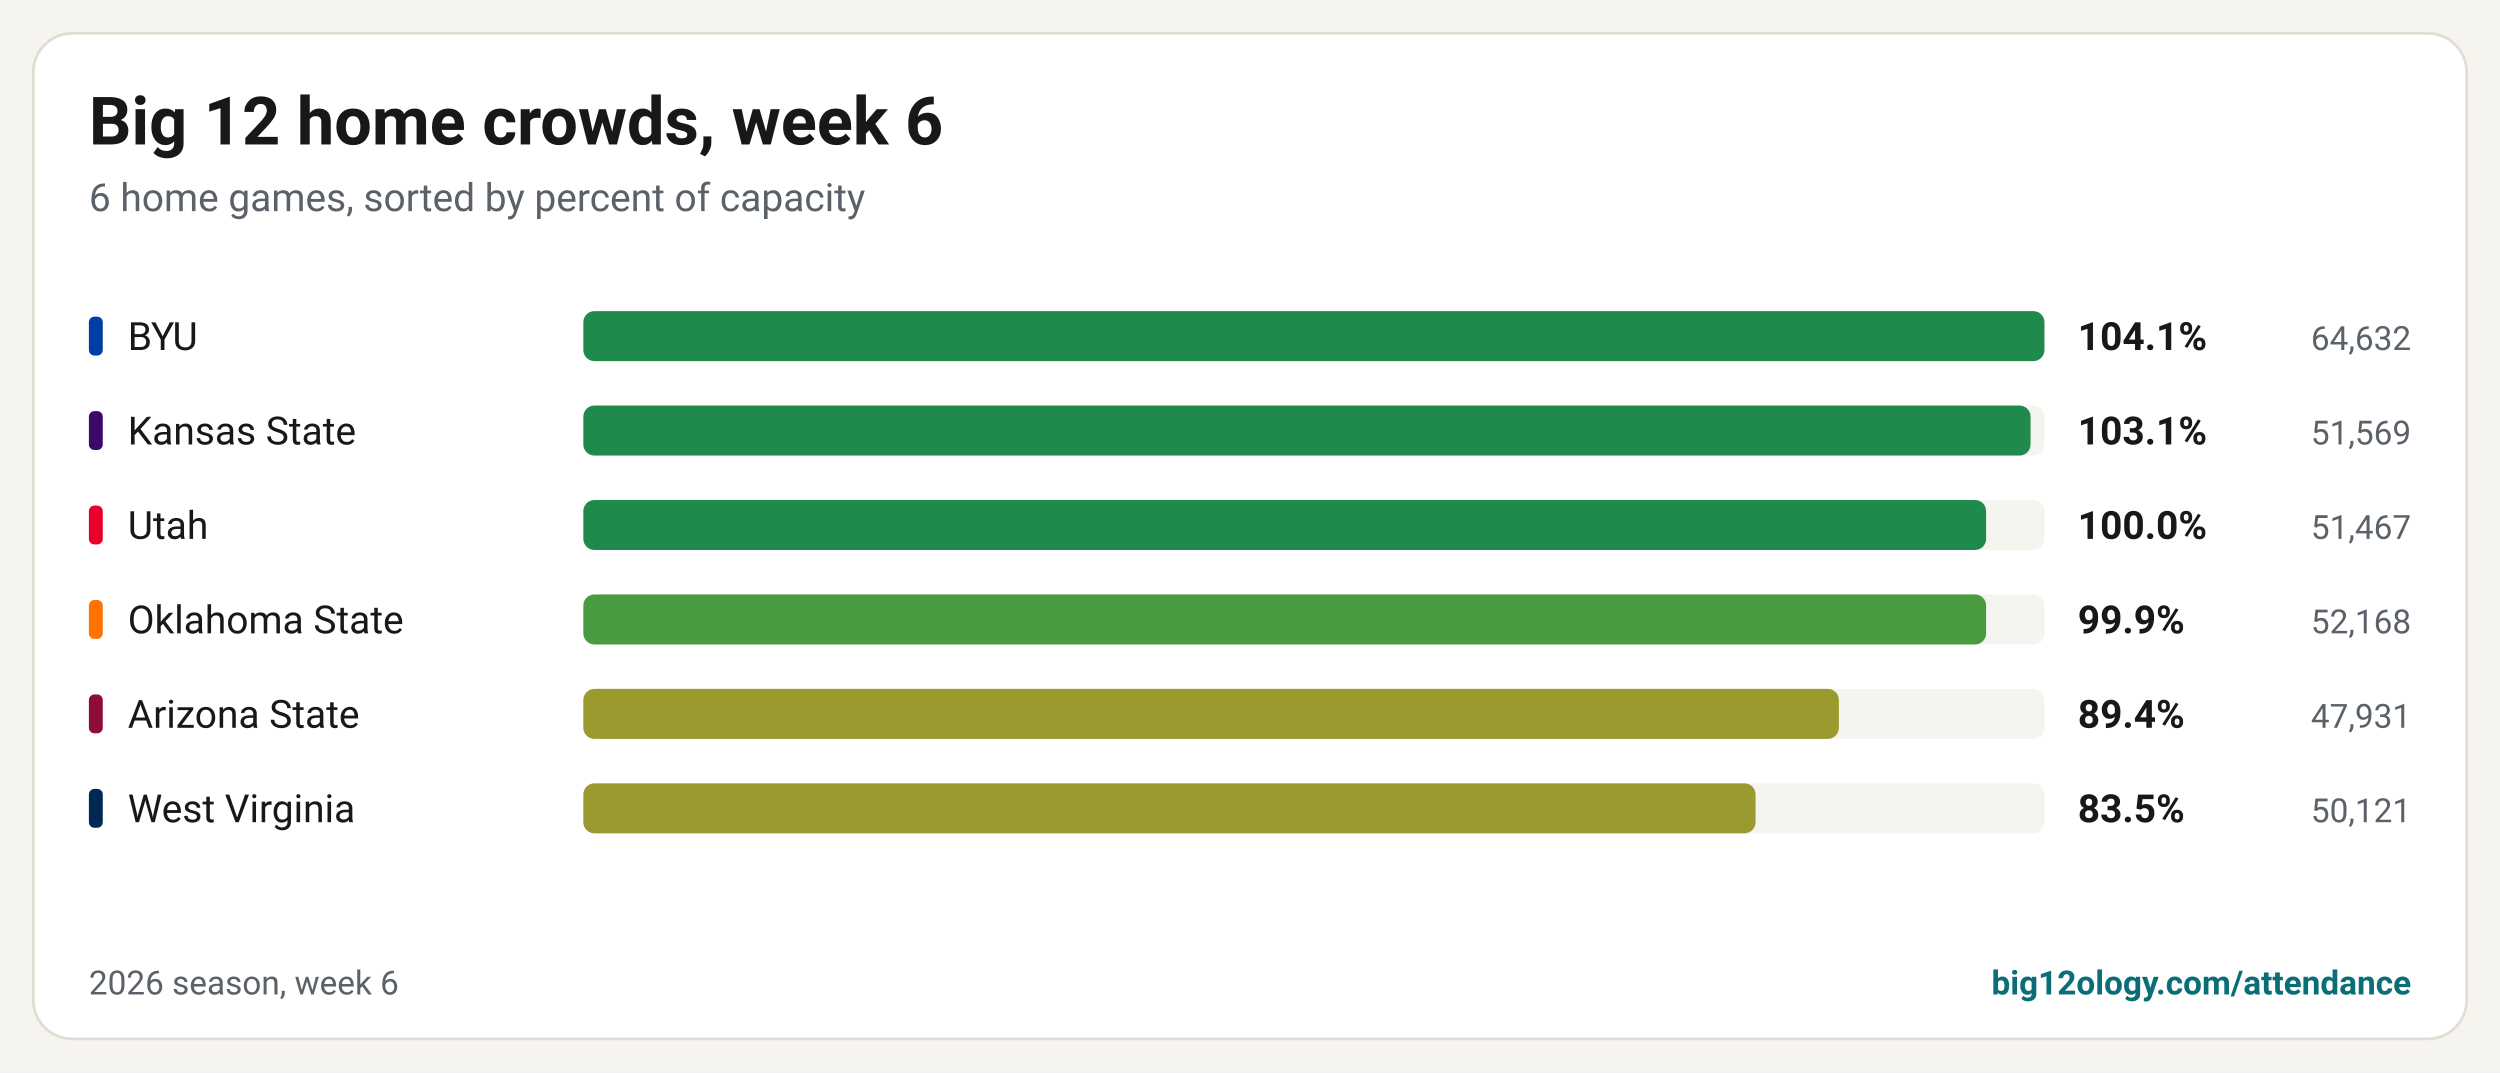
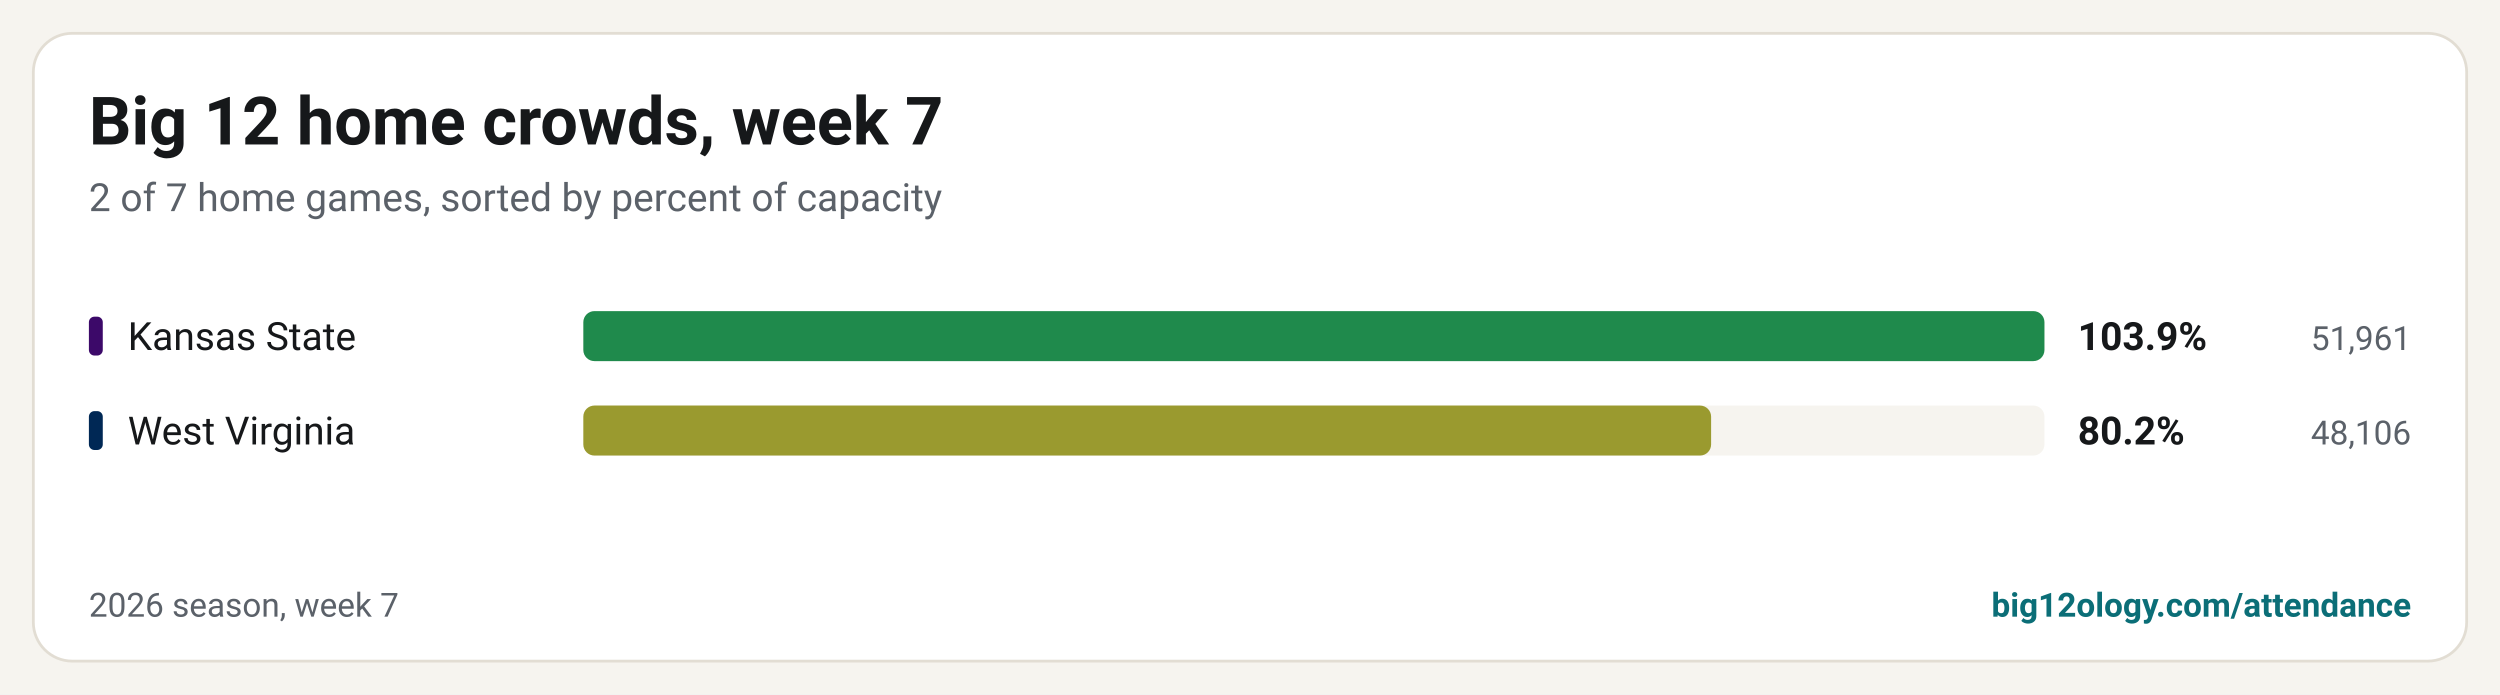
- <svg xmlns="http://www.w3.org/2000/svg" width="900" height="386" viewBox="0 0 900 386" role="img" aria-label="Big 12 home crowds, week 6. 6 home games, sorted by percent of capacity">
-   <rect width="900" height="386" fill="#f6f4ef" />
-   <rect x="12" y="12" width="876" height="362" rx="14" fill="#ffffff" stroke="#e2ddd3" />
-   <text x="32" y="52" font-family="-apple-system, BlinkMacSystemFont, 'Segoe UI', Roboto, Helvetica, Arial, sans-serif" font-size="24" font-weight="700" fill="#16181A">Big 12 home crowds, week 6</text>
-   <text x="32" y="76" font-family="-apple-system, BlinkMacSystemFont, 'Segoe UI', Roboto, Helvetica, Arial, sans-serif" font-size="14" fill="#5b6169">6 home games, sorted by percent of capacity</text>
-   <rect x="32" y="114" width="5" height="14" rx="2" fill="#003da5" />
-   <text x="46" y="126" font-family="-apple-system, BlinkMacSystemFont, 'Segoe UI', Roboto, Helvetica, Arial, sans-serif" font-size="14" fill="#16181A">BYU</text>
+ <svg xmlns="http://www.w3.org/2000/svg" width="900" height="250" viewBox="0 0 900 250" role="img" aria-label="Big 12 home crowds, week 7. 2 of 7 home games, sorted by percent of capacity">
+   <rect width="900" height="250" fill="#f6f4ef" />
+   <rect x="12" y="12" width="876" height="226" rx="14" fill="#ffffff" stroke="#e2ddd3" />
+   <text x="32" y="52" font-family="-apple-system, BlinkMacSystemFont, 'Segoe UI', Roboto, Helvetica, Arial, sans-serif" font-size="24" font-weight="700" fill="#16181A">Big 12 home crowds, week 7</text>
+   <text x="32" y="76" font-family="-apple-system, BlinkMacSystemFont, 'Segoe UI', Roboto, Helvetica, Arial, sans-serif" font-size="14" fill="#5b6169">2 of 7 home games, sorted by percent of capacity</text>
+   <rect x="32" y="114" width="5" height="14" rx="2" fill="#3c0969" />
+   <text x="46" y="126" font-family="-apple-system, BlinkMacSystemFont, 'Segoe UI', Roboto, Helvetica, Arial, sans-serif" font-size="14" fill="#16181A">Kansas State</text>
  <rect x="210" y="112" width="526" height="18" rx="4" fill="#f6f4ef" />
  <rect x="210" y="112" width="526" height="18" rx="4" fill="#1f8a4c" />
-   <text x="748" y="126" font-family="-apple-system, BlinkMacSystemFont, 'Segoe UI', Roboto, Helvetica, Arial, sans-serif" font-size="14" font-weight="700" fill="#16181A">104.1%</text>
-   <text x="868" y="126" font-family="-apple-system, BlinkMacSystemFont, 'Segoe UI', Roboto, Helvetica, Arial, sans-serif" font-size="12" fill="#5b6169" text-anchor="end">64,632</text>
-   <rect x="32" y="148" width="5" height="14" rx="2" fill="#3c0969" />
-   <text x="46" y="160" font-family="-apple-system, BlinkMacSystemFont, 'Segoe UI', Roboto, Helvetica, Arial, sans-serif" font-size="14" fill="#16181A">Kansas State</text>
+   <text x="748" y="126" font-family="-apple-system, BlinkMacSystemFont, 'Segoe UI', Roboto, Helvetica, Arial, sans-serif" font-size="14" font-weight="700" fill="#16181A">103.9%</text>
+   <text x="868" y="126" font-family="-apple-system, BlinkMacSystemFont, 'Segoe UI', Roboto, Helvetica, Arial, sans-serif" font-size="12" fill="#5b6169" text-anchor="end">51,961</text>
+   <rect x="32" y="148" width="5" height="14" rx="2" fill="#002855" />
+   <text x="46" y="160" font-family="-apple-system, BlinkMacSystemFont, 'Segoe UI', Roboto, Helvetica, Arial, sans-serif" font-size="14" fill="#16181A">West Virginia</text>
  <rect x="210" y="146" width="526" height="18" rx="4" fill="#f6f4ef" />
-   <rect x="210" y="146" width="521" height="18" rx="4" fill="#1f8a4c" />
-   <text x="748" y="160" font-family="-apple-system, BlinkMacSystemFont, 'Segoe UI', Roboto, Helvetica, Arial, sans-serif" font-size="14" font-weight="700" fill="#16181A">103.1%</text>
-   <text x="868" y="160" font-family="-apple-system, BlinkMacSystemFont, 'Segoe UI', Roboto, Helvetica, Arial, sans-serif" font-size="12" fill="#5b6169" text-anchor="end">51,569</text>
-   <rect x="32" y="182" width="5" height="14" rx="2" fill="#ea002a" />
-   <text x="46" y="194" font-family="-apple-system, BlinkMacSystemFont, 'Segoe UI', Roboto, Helvetica, Arial, sans-serif" font-size="14" fill="#16181A">Utah</text>
-   <rect x="210" y="180" width="526" height="18" rx="4" fill="#f6f4ef" />
-   <rect x="210" y="180" width="505" height="18" rx="4" fill="#1f8a4c" />
-   <text x="748" y="194" font-family="-apple-system, BlinkMacSystemFont, 'Segoe UI', Roboto, Helvetica, Arial, sans-serif" font-size="14" font-weight="700" fill="#16181A">100.0%</text>
-   <text x="868" y="194" font-family="-apple-system, BlinkMacSystemFont, 'Segoe UI', Roboto, Helvetica, Arial, sans-serif" font-size="12" fill="#5b6169" text-anchor="end">51,467</text>
-   <rect x="32" y="216" width="5" height="14" rx="2" fill="#ff7300" />
-   <text x="46" y="228" font-family="-apple-system, BlinkMacSystemFont, 'Segoe UI', Roboto, Helvetica, Arial, sans-serif" font-size="14" fill="#16181A">Oklahoma State</text>
-   <rect x="210" y="214" width="526" height="18" rx="4" fill="#f6f4ef" />
-   <rect x="210" y="214" width="505" height="18" rx="4" fill="#4a9a3f" />
-   <text x="748" y="228" font-family="-apple-system, BlinkMacSystemFont, 'Segoe UI', Roboto, Helvetica, Arial, sans-serif" font-size="14" font-weight="700" fill="#16181A">99.9%</text>
-   <text x="868" y="228" font-family="-apple-system, BlinkMacSystemFont, 'Segoe UI', Roboto, Helvetica, Arial, sans-serif" font-size="12" fill="#5b6169" text-anchor="end">52,168</text>
-   <rect x="32" y="250" width="5" height="14" rx="2" fill="#8e0c3a" />
-   <text x="46" y="262" font-family="-apple-system, BlinkMacSystemFont, 'Segoe UI', Roboto, Helvetica, Arial, sans-serif" font-size="14" fill="#16181A">Arizona State</text>
-   <rect x="210" y="248" width="526" height="18" rx="4" fill="#f6f4ef" />
-   <rect x="210" y="248" width="452" height="18" rx="4" fill="#9a9a2f" />
-   <text x="748" y="262" font-family="-apple-system, BlinkMacSystemFont, 'Segoe UI', Roboto, Helvetica, Arial, sans-serif" font-size="14" font-weight="700" fill="#16181A">89.4%</text>
-   <text x="868" y="262" font-family="-apple-system, BlinkMacSystemFont, 'Segoe UI', Roboto, Helvetica, Arial, sans-serif" font-size="12" fill="#5b6169" text-anchor="end">47,931</text>
-   <rect x="32" y="284" width="5" height="14" rx="2" fill="#002855" />
-   <text x="46" y="296" font-family="-apple-system, BlinkMacSystemFont, 'Segoe UI', Roboto, Helvetica, Arial, sans-serif" font-size="14" fill="#16181A">West Virginia</text>
-   <rect x="210" y="282" width="526" height="18" rx="4" fill="#f6f4ef" />
-   <rect x="210" y="282" width="422" height="18" rx="4" fill="#9a9a2f" />
-   <text x="748" y="296" font-family="-apple-system, BlinkMacSystemFont, 'Segoe UI', Roboto, Helvetica, Arial, sans-serif" font-size="14" font-weight="700" fill="#16181A">83.5%</text>
-   <text x="868" y="296" font-family="-apple-system, BlinkMacSystemFont, 'Segoe UI', Roboto, Helvetica, Arial, sans-serif" font-size="12" fill="#5b6169" text-anchor="end">50,121</text>
-   <text x="32" y="358" font-family="-apple-system, BlinkMacSystemFont, 'Segoe UI', Roboto, Helvetica, Arial, sans-serif" font-size="12" fill="#5b6169">2026 season, week 6</text>
-   <text x="868" y="358" font-family="-apple-system, BlinkMacSystemFont, 'Segoe UI', Roboto, Helvetica, Arial, sans-serif" font-size="12" fill="#0B6E77" text-anchor="end" font-weight="600">big12ology.com/attendance</text>
+   <rect x="210" y="146" width="406" height="18" rx="4" fill="#9a9a2f" />
+   <text x="748" y="160" font-family="-apple-system, BlinkMacSystemFont, 'Segoe UI', Roboto, Helvetica, Arial, sans-serif" font-size="14" font-weight="700" fill="#16181A">80.2%</text>
+   <text x="868" y="160" font-family="-apple-system, BlinkMacSystemFont, 'Segoe UI', Roboto, Helvetica, Arial, sans-serif" font-size="12" fill="#5b6169" text-anchor="end">48,106</text>
+   <text x="32" y="222" font-family="-apple-system, BlinkMacSystemFont, 'Segoe UI', Roboto, Helvetica, Arial, sans-serif" font-size="12" fill="#5b6169">2026 season, week 7</text>
+   <text x="868" y="222" font-family="-apple-system, BlinkMacSystemFont, 'Segoe UI', Roboto, Helvetica, Arial, sans-serif" font-size="12" fill="#0B6E77" text-anchor="end" font-weight="600">big12ology.com/attendance</text>
</svg>
